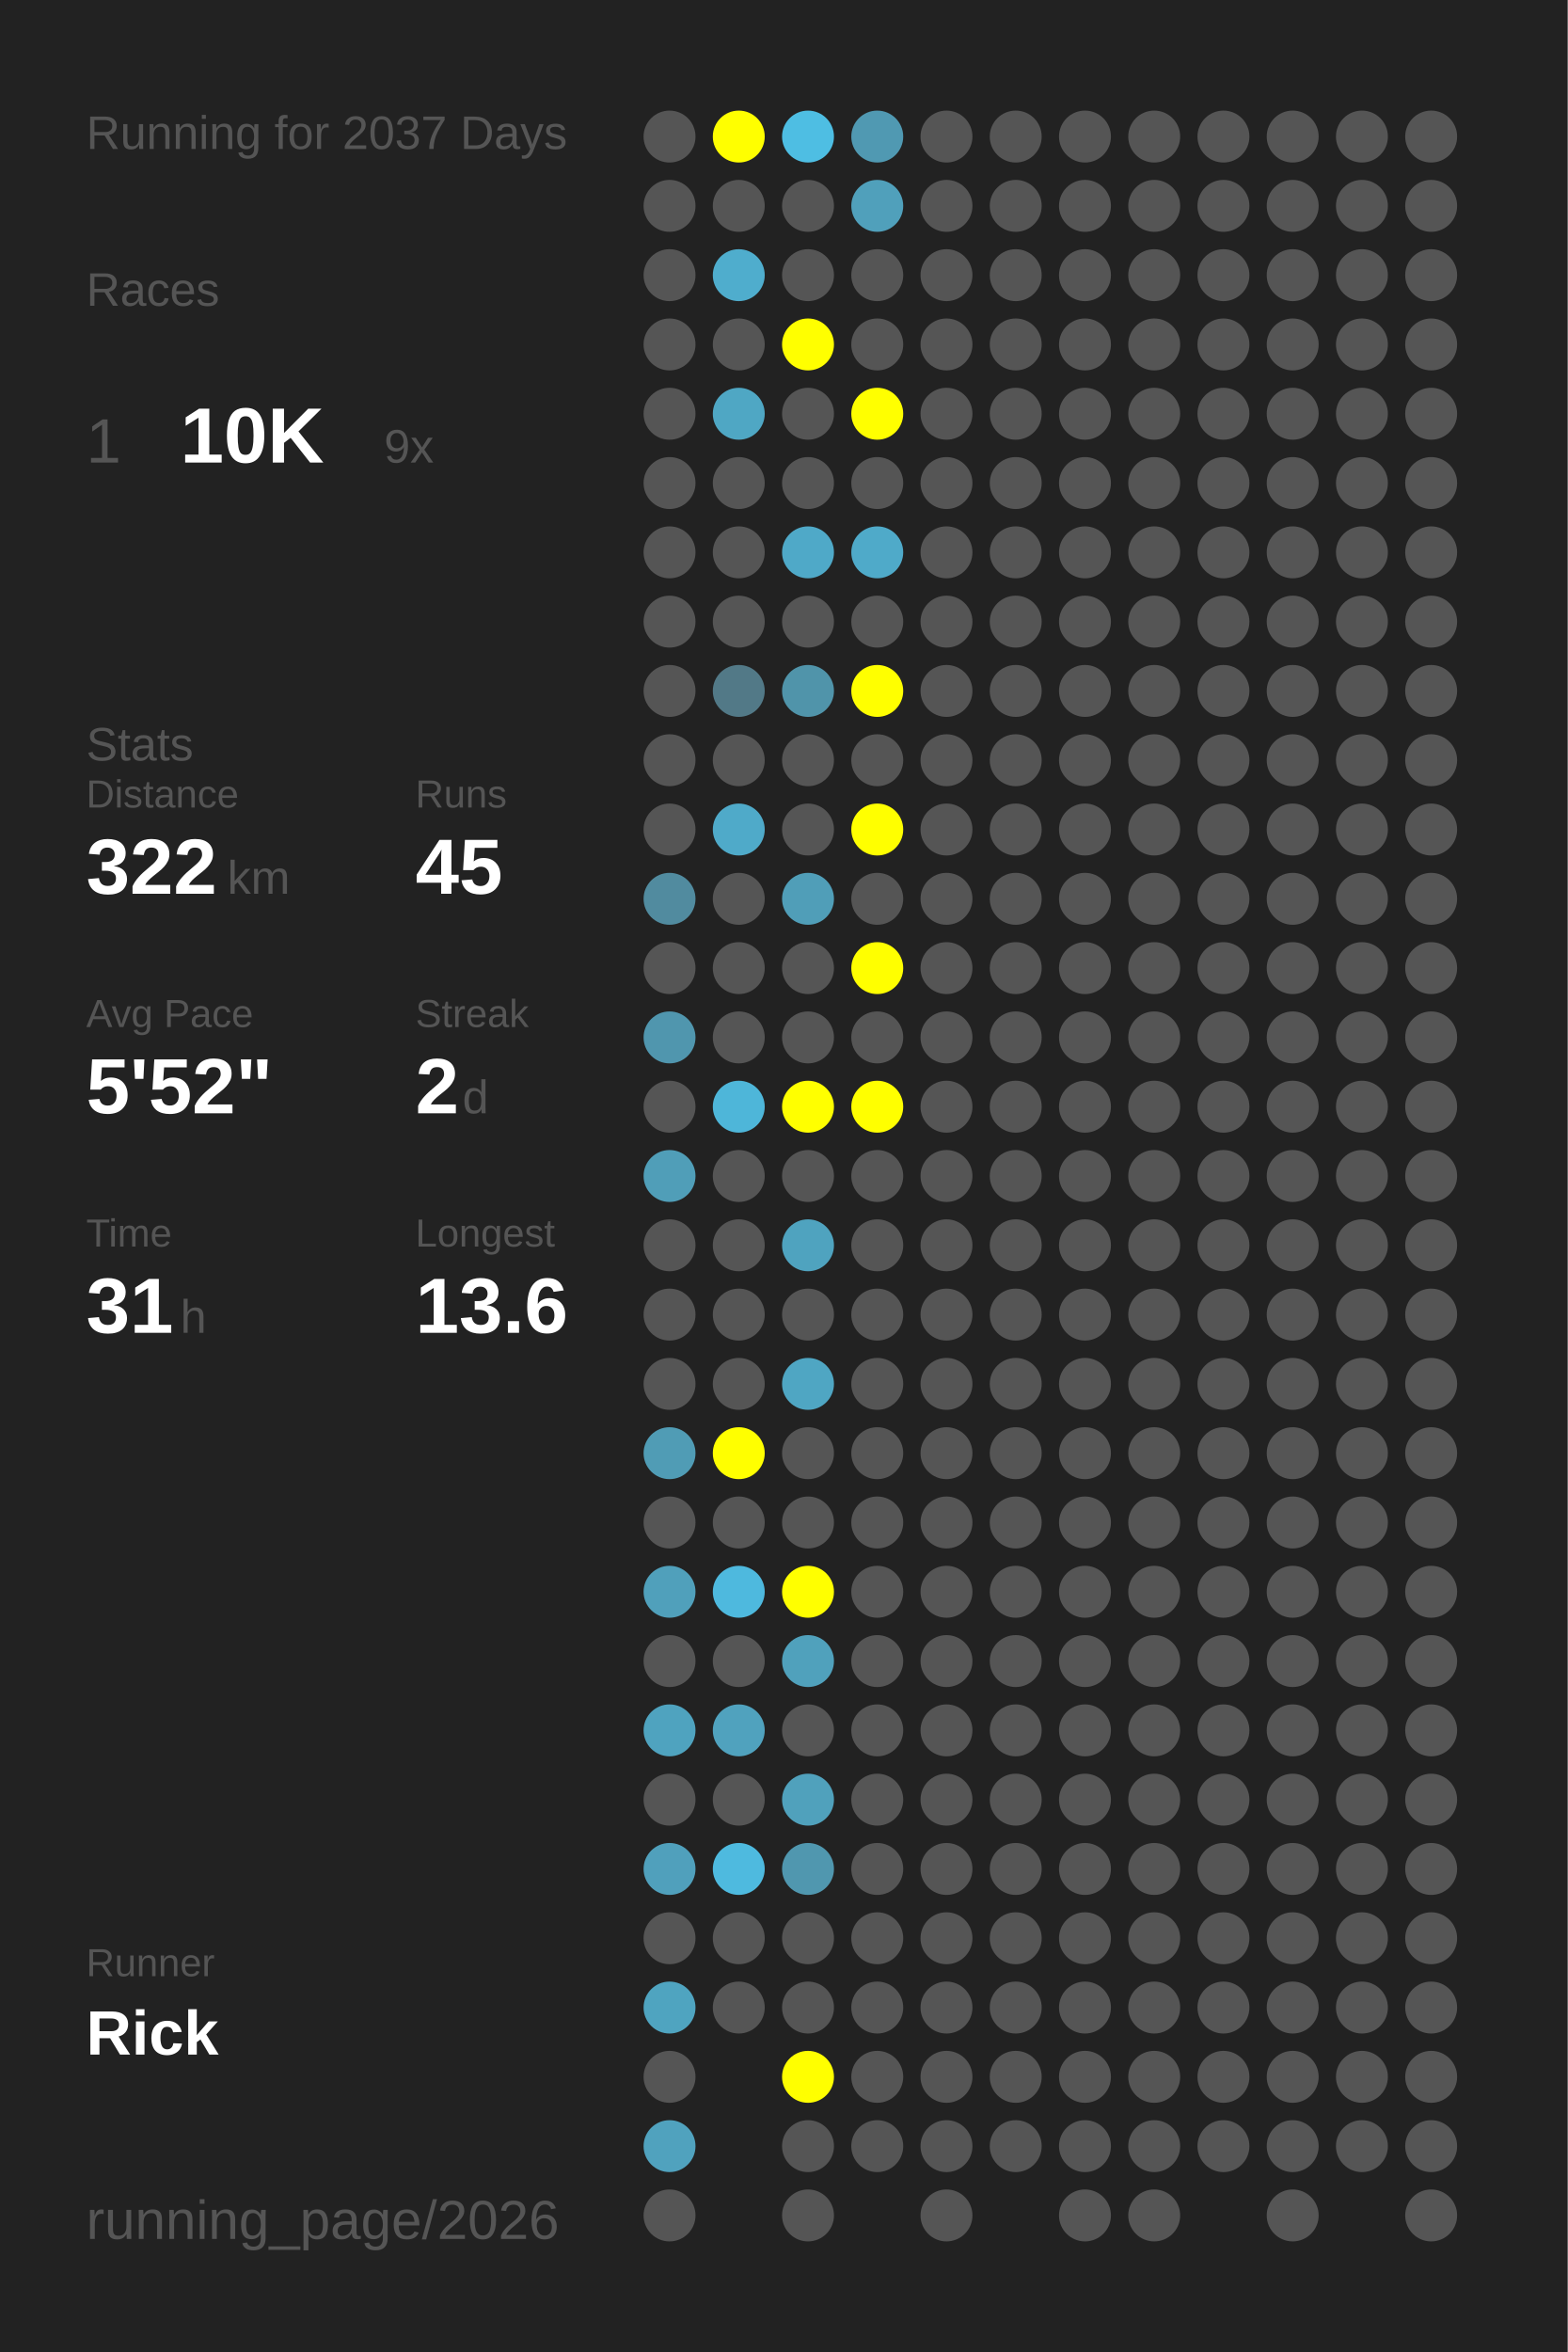
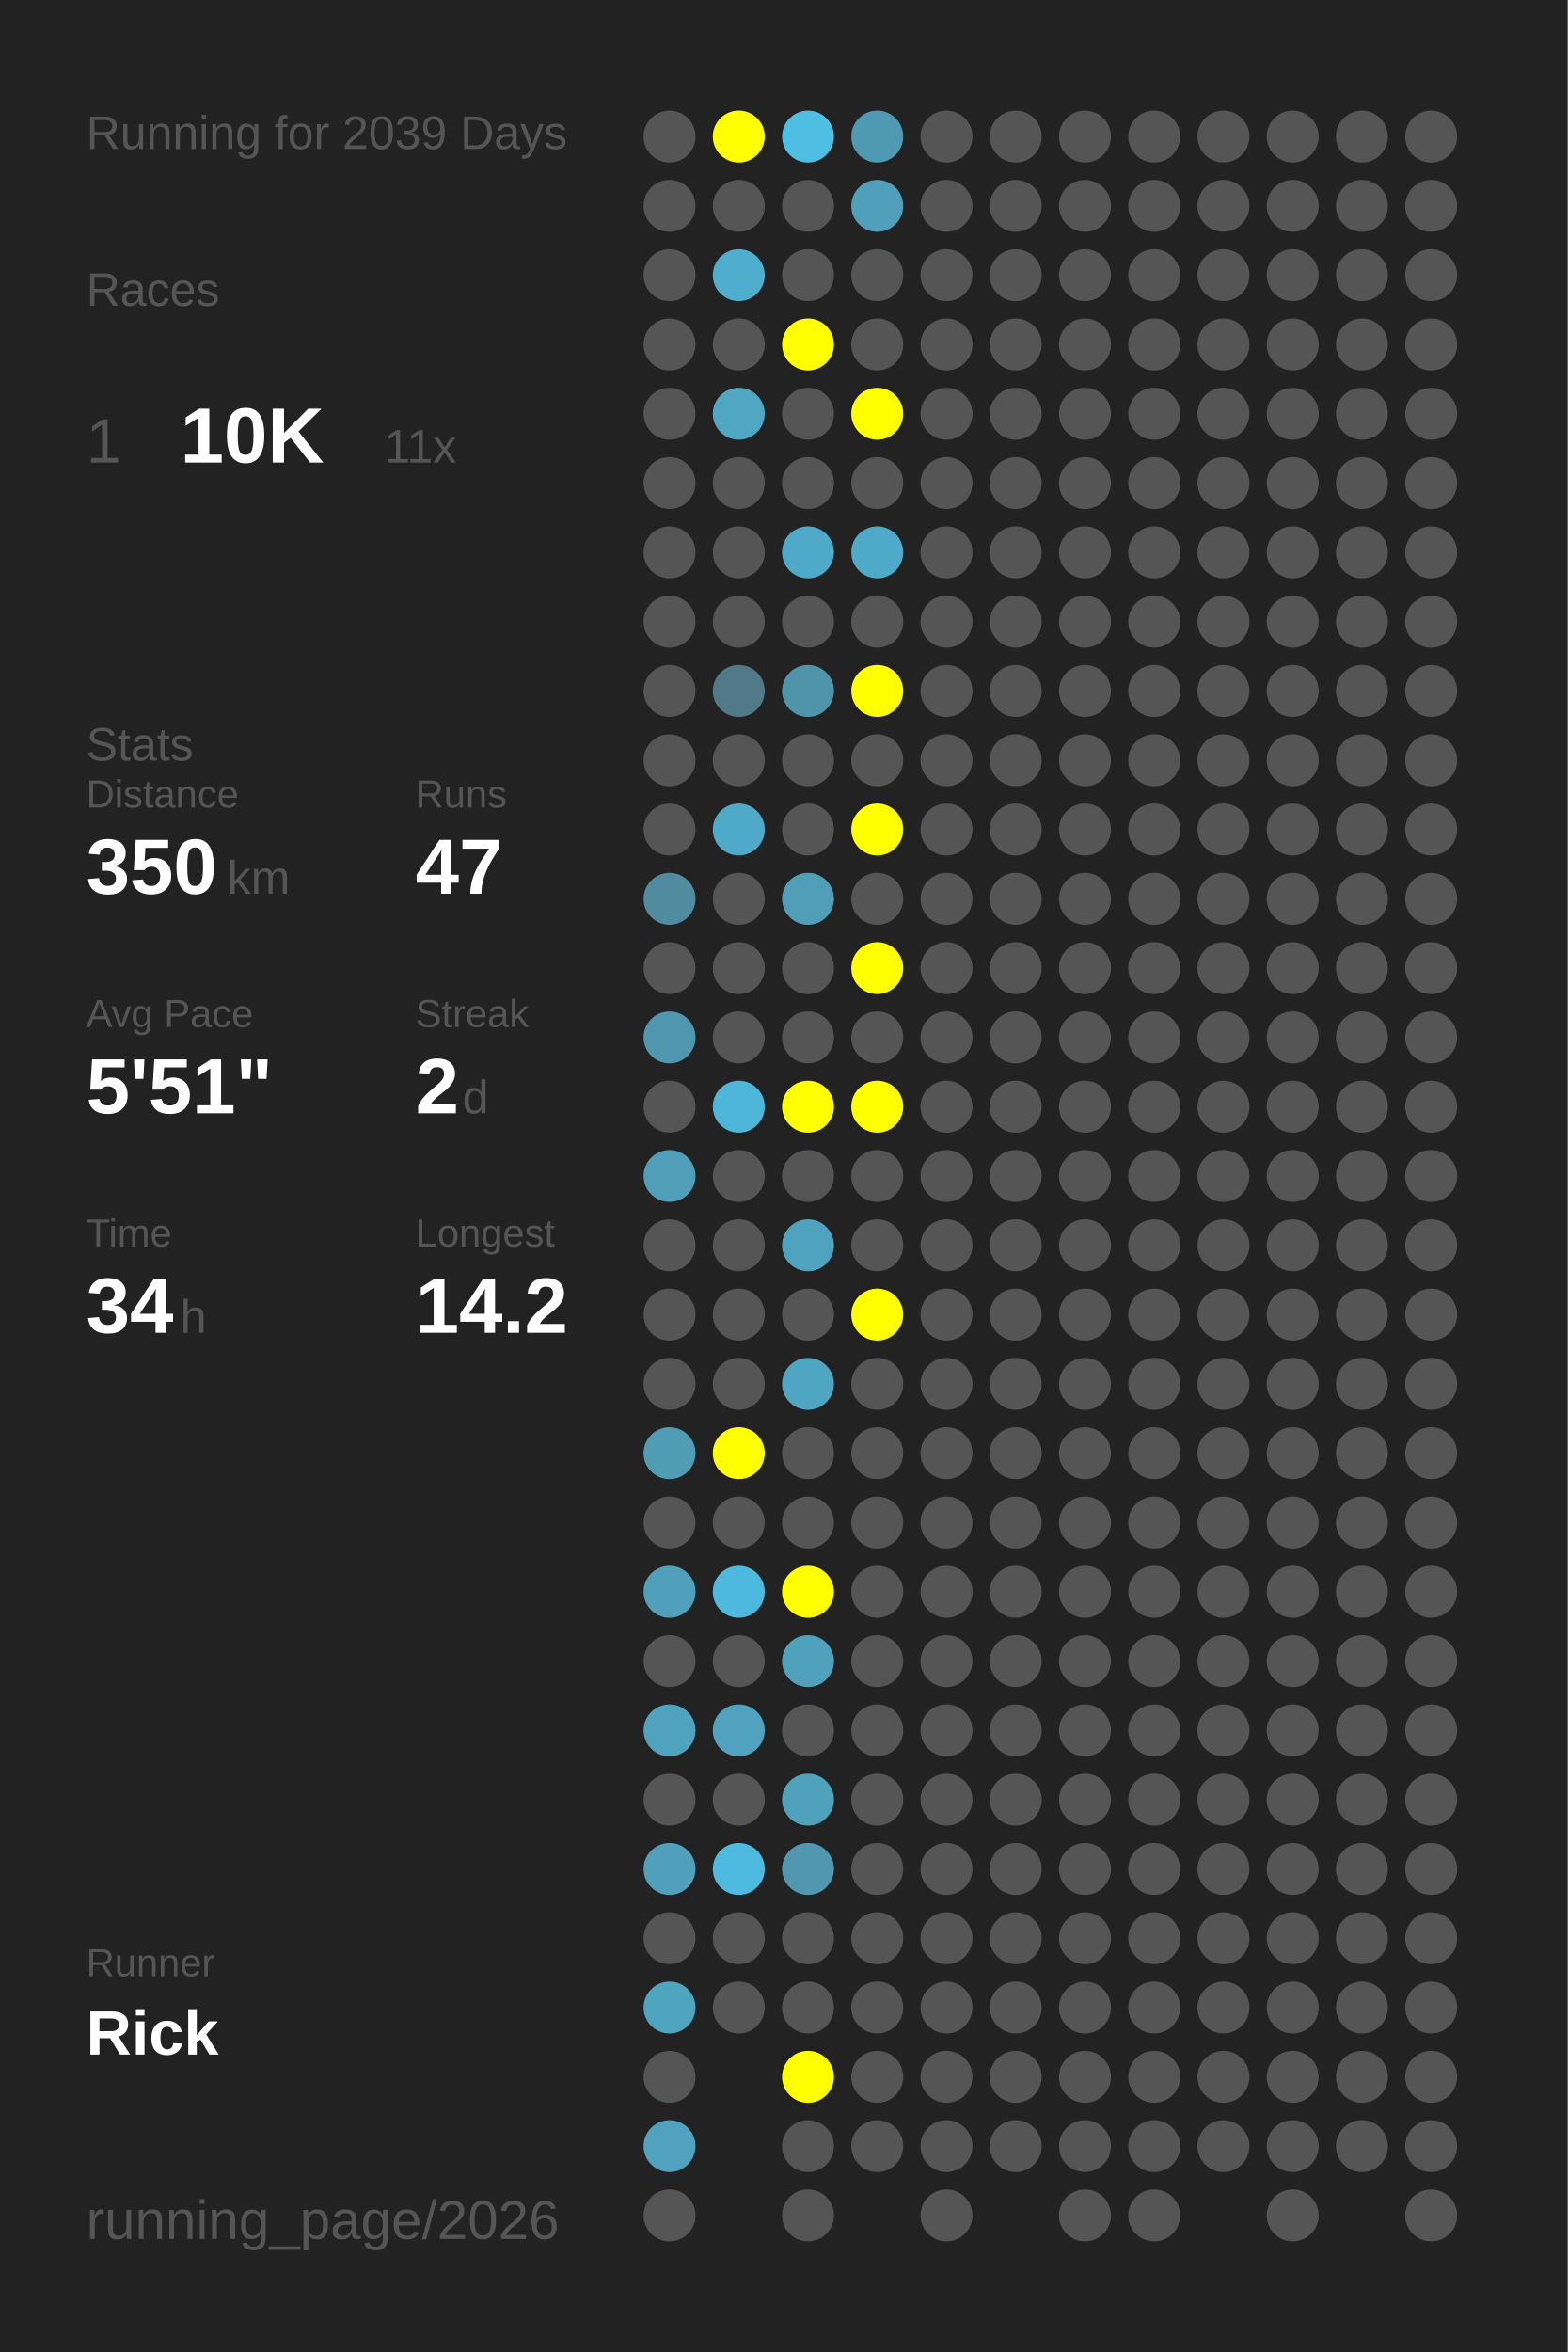
<svg xmlns="http://www.w3.org/2000/svg" baseProfile="full" height="300mm" version="1.1" viewBox="0,0,200,300" width="200mm">
  <defs />
  <rect fill="#222222" height="300" width="200" x="0" y="0" />
-   <text fill="#555555" style="font-size:6px; font-family:Arial;" x="11" y="19">Running for 2037 Days</text>
+   <text fill="#555555" style="font-size:6px; font-family:Arial;" x="11" y="19">Running for 2039 Days</text>
  <text fill="#555555" style="font-size:6px; font-family:Arial;" x="11" y="39">Races</text>
  <text fill="#555555" style="font-size:8px; font-family:Arial;" x="11" y="59">1</text>
  <text fill="#FFFFFF" style="font-size:10px; font-family:Arial; font-weight:bold;" x="23" y="59">10K</text>
-   <text fill="#555555" style="font-size:6px; font-family:Arial;" x="49" y="59">9x</text>
+   <text fill="#555555" style="font-size:6px; font-family:Arial;" x="49" y="59">11x</text>
  <text fill="#555555" style="font-size:6px; font-family:Arial;" x="11" y="97">Stats</text>
  <text fill="#555555" style="font-size:5px; font-family:Arial;" x="11" y="103">Distance</text>
-   <text fill="#FFFFFF" style="font-size:10px; font-family:Arial; font-weight:bold;" x="11" y="114">322</text>
+   <text fill="#FFFFFF" style="font-size:10px; font-family:Arial; font-weight:bold;" x="11" y="114">350</text>
  <text fill="#555555" style="font-size:6px; font-family:Arial;" x="29" y="114">km</text>
  <text fill="#555555" style="font-size:5px; font-family:Arial;" x="53" y="103">Runs</text>
-   <text fill="#FFFFFF" style="font-size:10px; font-family:Arial; font-weight:bold;" x="53" y="114">45</text>
+   <text fill="#FFFFFF" style="font-size:10px; font-family:Arial; font-weight:bold;" x="53" y="114">47</text>
  <text fill="#555555" style="font-size:5px; font-family:Arial;" x="11" y="131">Avg Pace</text>
-   <text fill="#FFFFFF" style="font-size:10px; font-family:Arial; font-weight:bold;" x="11" y="142">5'52"</text>
+   <text fill="#FFFFFF" style="font-size:10px; font-family:Arial; font-weight:bold;" x="11" y="142">5'51"</text>
  <text fill="#555555" style="font-size:5px; font-family:Arial;" x="53" y="131">Streak</text>
  <text fill="#FFFFFF" style="font-size:10px; font-family:Arial; font-weight:bold;" x="53" y="142">2</text>
  <text fill="#555555" style="font-size:6px; font-family:Arial;" x="59" y="142">d</text>
  <text fill="#555555" style="font-size:5px; font-family:Arial;" x="11" y="159">Time</text>
-   <text fill="#FFFFFF" style="font-size:10px; font-family:Arial; font-weight:bold;" x="11" y="170">31</text>
+   <text fill="#FFFFFF" style="font-size:10px; font-family:Arial; font-weight:bold;" x="11" y="170">34</text>
  <text fill="#555555" style="font-size:6px; font-family:Arial;" x="23" y="170">h</text>
  <text fill="#555555" style="font-size:5px; font-family:Arial;" x="53" y="159">Longest</text>
-   <text fill="#FFFFFF" style="font-size:10px; font-family:Arial; font-weight:bold;" x="53" y="170">13.6</text>
+   <text fill="#FFFFFF" style="font-size:10px; font-family:Arial; font-weight:bold;" x="53" y="170">14.2</text>
  <text fill="#555555" style="font-size:5px; font-family:Arial;" x="11" y="252.065">Runner</text>
  <text fill="#FFFFFF" style="font-size:8px; font-family:Arial; font-weight:bold;" x="11" y="262.065">Rick</text>
  <text fill="#555555" style="font-size:7px; font-family:Arial;" x="11" y="285.581">running_page/2026</text>
  <circle cx="85.417" cy="17.419" fill="#555555" r="3.312" />
  <circle cx="85.417" cy="26.258" fill="#555555" r="3.312" />
  <circle cx="85.417" cy="35.097" fill="#555555" r="3.312" />
  <circle cx="85.417" cy="43.935" fill="#555555" r="3.312" />
  <circle cx="85.417" cy="52.774" fill="#555555" r="3.312" />
  <circle cx="85.417" cy="61.613" fill="#555555" r="3.312" />
  <circle cx="85.417" cy="70.452" fill="#555555" r="3.312" />
  <circle cx="85.417" cy="79.29" fill="#555555" r="3.312" />
  <circle cx="85.417" cy="88.129" fill="#555555" r="3.312" />
  <circle cx="85.417" cy="96.968" fill="#555555" r="3.312" />
  <circle cx="85.417" cy="105.806" fill="#555555" r="3.312" />
  <circle cx="85.417" cy="114.645" fill="#518b9f" r="3.312" />
  <circle cx="85.417" cy="123.484" fill="#555555" r="3.312" />
  <circle cx="85.417" cy="132.323" fill="#5096ae" r="3.312" />
  <circle cx="85.417" cy="141.161" fill="#555555" r="3.312" />
  <circle cx="85.417" cy="150" fill="#509eb8" r="3.312" />
  <circle cx="85.417" cy="158.839" fill="#555555" r="3.312" />
  <circle cx="85.417" cy="167.677" fill="#555555" r="3.312" />
  <circle cx="85.417" cy="176.516" fill="#555555" r="3.312" />
  <circle cx="85.417" cy="185.355" fill="#509cb5" r="3.312" />
  <circle cx="85.417" cy="194.194" fill="#555555" r="3.312" />
  <circle cx="85.417" cy="203.032" fill="#50a0bb" r="3.312" />
  <circle cx="85.417" cy="211.871" fill="#555555" r="3.312" />
  <circle cx="85.417" cy="220.71" fill="#4fa3bf" r="3.312" />
  <circle cx="85.417" cy="229.548" fill="#555555" r="3.312" />
  <circle cx="85.417" cy="238.387" fill="#50a0bc" r="3.312" />
  <circle cx="85.417" cy="247.226" fill="#555555" r="3.312" />
  <circle cx="85.417" cy="256.065" fill="#4fa4c0" r="3.312" />
  <circle cx="85.417" cy="264.903" fill="#555555" r="3.312" />
  <circle cx="85.417" cy="273.742" fill="#50a2be" r="3.312" />
  <circle cx="85.417" cy="282.581" fill="#555555" r="3.312" />
  <circle cx="94.25" cy="17.419" fill="#FFFF00" r="3.312" />
  <circle cx="94.25" cy="26.258" fill="#555555" r="3.312" />
  <circle cx="94.25" cy="35.097" fill="#4fadcd" r="3.312" />
  <circle cx="94.25" cy="43.935" fill="#555555" r="3.312" />
  <circle cx="94.25" cy="52.774" fill="#4fa7c4" r="3.312" />
  <circle cx="94.25" cy="61.613" fill="#555555" r="3.312" />
  <circle cx="94.25" cy="70.452" fill="#555555" r="3.312" />
  <circle cx="94.25" cy="79.29" fill="#555555" r="3.312" />
  <circle cx="94.25" cy="88.129" fill="#527987" r="3.312" />
  <circle cx="94.25" cy="96.968" fill="#555555" r="3.312" />
  <circle cx="94.25" cy="105.806" fill="#4faac9" r="3.312" />
  <circle cx="94.25" cy="114.645" fill="#555555" r="3.312" />
  <circle cx="94.25" cy="123.484" fill="#555555" r="3.312" />
  <circle cx="94.25" cy="132.323" fill="#555555" r="3.312" />
  <circle cx="94.25" cy="141.161" fill="#4eb6d9" r="3.312" />
  <circle cx="94.25" cy="150" fill="#555555" r="3.312" />
  <circle cx="94.25" cy="158.839" fill="#555555" r="3.312" />
  <circle cx="94.25" cy="167.677" fill="#555555" r="3.312" />
  <circle cx="94.25" cy="176.516" fill="#555555" r="3.312" />
  <circle cx="94.25" cy="185.355" fill="#FFFF00" r="3.312" />
  <circle cx="94.25" cy="194.194" fill="#555555" r="3.312" />
  <circle cx="94.25" cy="203.032" fill="#4eb9de" r="3.312" />
  <circle cx="94.25" cy="211.871" fill="#555555" r="3.312" />
  <circle cx="94.25" cy="220.71" fill="#50a2be" r="3.312" />
  <circle cx="94.25" cy="229.548" fill="#555555" r="3.312" />
  <circle cx="94.25" cy="238.387" fill="#4ebadf" r="3.312" />
  <circle cx="94.25" cy="247.226" fill="#555555" r="3.312" />
  <circle cx="94.25" cy="256.065" fill="#555555" r="3.312" />
  <circle cx="103.083" cy="17.419" fill="#4ebee3" r="3.312" />
  <circle cx="103.083" cy="26.258" fill="#555555" r="3.312" />
  <circle cx="103.083" cy="35.097" fill="#555555" r="3.312" />
  <circle cx="103.083" cy="43.935" fill="#FFFF00" r="3.312" />
  <circle cx="103.083" cy="52.774" fill="#555555" r="3.312" />
  <circle cx="103.083" cy="61.613" fill="#555555" r="3.312" />
  <circle cx="103.083" cy="70.452" fill="#4fa9c8" r="3.312" />
  <circle cx="103.083" cy="79.29" fill="#555555" r="3.312" />
  <circle cx="103.083" cy="88.129" fill="#5094aa" r="3.312" />
  <circle cx="103.083" cy="96.968" fill="#555555" r="3.312" />
  <circle cx="103.083" cy="105.806" fill="#555555" r="3.312" />
  <circle cx="103.083" cy="114.645" fill="#509eb8" r="3.312" />
  <circle cx="103.083" cy="123.484" fill="#555555" r="3.312" />
  <circle cx="103.083" cy="132.323" fill="#555555" r="3.312" />
  <circle cx="103.083" cy="141.161" fill="#FFFF00" r="3.312" />
  <circle cx="103.083" cy="150" fill="#555555" r="3.312" />
  <circle cx="103.083" cy="158.839" fill="#4fa3bf" r="3.312" />
  <circle cx="103.083" cy="167.677" fill="#555555" r="3.312" />
  <circle cx="103.083" cy="176.516" fill="#4fa6c3" r="3.312" />
  <circle cx="103.083" cy="185.355" fill="#555555" r="3.312" />
  <circle cx="103.083" cy="194.194" fill="#555555" r="3.312" />
  <circle cx="103.083" cy="203.032" fill="#FFFF00" r="3.312" />
  <circle cx="103.083" cy="211.871" fill="#50a1bc" r="3.312" />
  <circle cx="103.083" cy="220.71" fill="#555555" r="3.312" />
  <circle cx="103.083" cy="229.548" fill="#50a1bc" r="3.312" />
  <circle cx="103.083" cy="238.387" fill="#5097af" r="3.312" />
  <circle cx="103.083" cy="247.226" fill="#555555" r="3.312" />
  <circle cx="103.083" cy="256.065" fill="#555555" r="3.312" />
  <circle cx="103.083" cy="264.903" fill="#FFFF00" r="3.312" />
  <circle cx="103.083" cy="273.742" fill="#555555" r="3.312" />
  <circle cx="103.083" cy="282.581" fill="#555555" r="3.312" />
  <circle cx="111.917" cy="17.419" fill="#5099b2" r="3.312" />
  <circle cx="111.917" cy="26.258" fill="#50a0bb" r="3.312" />
  <circle cx="111.917" cy="35.097" fill="#555555" r="3.312" />
  <circle cx="111.917" cy="43.935" fill="#555555" r="3.312" />
  <circle cx="111.917" cy="52.774" fill="#FFFF00" r="3.312" />
  <circle cx="111.917" cy="61.613" fill="#555555" r="3.312" />
  <circle cx="111.917" cy="70.452" fill="#4faac9" r="3.312" />
  <circle cx="111.917" cy="79.29" fill="#555555" r="3.312" />
  <circle cx="111.917" cy="88.129" fill="#FFFF00" r="3.312" />
  <circle cx="111.917" cy="96.968" fill="#555555" r="3.312" />
  <circle cx="111.917" cy="105.806" fill="#FFFF00" r="3.312" />
  <circle cx="111.917" cy="114.645" fill="#555555" r="3.312" />
  <circle cx="111.917" cy="123.484" fill="#FFFF00" r="3.312" />
  <circle cx="111.917" cy="132.323" fill="#555555" r="3.312" />
  <circle cx="111.917" cy="141.161" fill="#FFFF00" r="3.312" />
  <circle cx="111.917" cy="150" fill="#555555" r="3.312" />
  <circle cx="111.917" cy="158.839" fill="#555555" r="3.312" />
-   <circle cx="111.917" cy="167.677" fill="#555555" r="3.312" />
+   <circle cx="111.917" cy="167.677" fill="#FFFF00" r="3.312" />
  <circle cx="111.917" cy="176.516" fill="#555555" r="3.312" />
  <circle cx="111.917" cy="185.355" fill="#555555" r="3.312" />
  <circle cx="111.917" cy="194.194" fill="#555555" r="3.312" />
  <circle cx="111.917" cy="203.032" fill="#555555" r="3.312" />
  <circle cx="111.917" cy="211.871" fill="#555555" r="3.312" />
  <circle cx="111.917" cy="220.71" fill="#555555" r="3.312" />
  <circle cx="111.917" cy="229.548" fill="#555555" r="3.312" />
  <circle cx="111.917" cy="238.387" fill="#555555" r="3.312" />
  <circle cx="111.917" cy="247.226" fill="#555555" r="3.312" />
  <circle cx="111.917" cy="256.065" fill="#555555" r="3.312" />
  <circle cx="111.917" cy="264.903" fill="#555555" r="3.312" />
  <circle cx="111.917" cy="273.742" fill="#555555" r="3.312" />
  <circle cx="120.75" cy="17.419" fill="#555555" r="3.312" />
  <circle cx="120.75" cy="26.258" fill="#555555" r="3.312" />
  <circle cx="120.75" cy="35.097" fill="#555555" r="3.312" />
  <circle cx="120.75" cy="43.935" fill="#555555" r="3.312" />
  <circle cx="120.75" cy="52.774" fill="#555555" r="3.312" />
  <circle cx="120.75" cy="61.613" fill="#555555" r="3.312" />
  <circle cx="120.75" cy="70.452" fill="#555555" r="3.312" />
  <circle cx="120.75" cy="79.29" fill="#555555" r="3.312" />
  <circle cx="120.75" cy="88.129" fill="#555555" r="3.312" />
  <circle cx="120.75" cy="96.968" fill="#555555" r="3.312" />
  <circle cx="120.75" cy="105.806" fill="#555555" r="3.312" />
  <circle cx="120.75" cy="114.645" fill="#555555" r="3.312" />
  <circle cx="120.75" cy="123.484" fill="#555555" r="3.312" />
  <circle cx="120.75" cy="132.323" fill="#555555" r="3.312" />
  <circle cx="120.75" cy="141.161" fill="#555555" r="3.312" />
  <circle cx="120.75" cy="150" fill="#555555" r="3.312" />
  <circle cx="120.75" cy="158.839" fill="#555555" r="3.312" />
  <circle cx="120.75" cy="167.677" fill="#555555" r="3.312" />
  <circle cx="120.75" cy="176.516" fill="#555555" r="3.312" />
  <circle cx="120.75" cy="185.355" fill="#555555" r="3.312" />
  <circle cx="120.75" cy="194.194" fill="#555555" r="3.312" />
  <circle cx="120.75" cy="203.032" fill="#555555" r="3.312" />
  <circle cx="120.75" cy="211.871" fill="#555555" r="3.312" />
  <circle cx="120.75" cy="220.71" fill="#555555" r="3.312" />
  <circle cx="120.75" cy="229.548" fill="#555555" r="3.312" />
  <circle cx="120.75" cy="238.387" fill="#555555" r="3.312" />
  <circle cx="120.75" cy="247.226" fill="#555555" r="3.312" />
  <circle cx="120.75" cy="256.065" fill="#555555" r="3.312" />
  <circle cx="120.75" cy="264.903" fill="#555555" r="3.312" />
  <circle cx="120.75" cy="273.742" fill="#555555" r="3.312" />
  <circle cx="120.75" cy="282.581" fill="#555555" r="3.312" />
  <circle cx="129.583" cy="17.419" fill="#555555" r="3.312" />
  <circle cx="129.583" cy="26.258" fill="#555555" r="3.312" />
  <circle cx="129.583" cy="35.097" fill="#555555" r="3.312" />
  <circle cx="129.583" cy="43.935" fill="#555555" r="3.312" />
  <circle cx="129.583" cy="52.774" fill="#555555" r="3.312" />
  <circle cx="129.583" cy="61.613" fill="#555555" r="3.312" />
  <circle cx="129.583" cy="70.452" fill="#555555" r="3.312" />
  <circle cx="129.583" cy="79.29" fill="#555555" r="3.312" />
  <circle cx="129.583" cy="88.129" fill="#555555" r="3.312" />
  <circle cx="129.583" cy="96.968" fill="#555555" r="3.312" />
  <circle cx="129.583" cy="105.806" fill="#555555" r="3.312" />
  <circle cx="129.583" cy="114.645" fill="#555555" r="3.312" />
  <circle cx="129.583" cy="123.484" fill="#555555" r="3.312" />
  <circle cx="129.583" cy="132.323" fill="#555555" r="3.312" />
  <circle cx="129.583" cy="141.161" fill="#555555" r="3.312" />
  <circle cx="129.583" cy="150" fill="#555555" r="3.312" />
  <circle cx="129.583" cy="158.839" fill="#555555" r="3.312" />
  <circle cx="129.583" cy="167.677" fill="#555555" r="3.312" />
  <circle cx="129.583" cy="176.516" fill="#555555" r="3.312" />
  <circle cx="129.583" cy="185.355" fill="#555555" r="3.312" />
  <circle cx="129.583" cy="194.194" fill="#555555" r="3.312" />
  <circle cx="129.583" cy="203.032" fill="#555555" r="3.312" />
  <circle cx="129.583" cy="211.871" fill="#555555" r="3.312" />
  <circle cx="129.583" cy="220.71" fill="#555555" r="3.312" />
  <circle cx="129.583" cy="229.548" fill="#555555" r="3.312" />
  <circle cx="129.583" cy="238.387" fill="#555555" r="3.312" />
  <circle cx="129.583" cy="247.226" fill="#555555" r="3.312" />
  <circle cx="129.583" cy="256.065" fill="#555555" r="3.312" />
  <circle cx="129.583" cy="264.903" fill="#555555" r="3.312" />
  <circle cx="129.583" cy="273.742" fill="#555555" r="3.312" />
  <circle cx="138.417" cy="17.419" fill="#555555" r="3.312" />
  <circle cx="138.417" cy="26.258" fill="#555555" r="3.312" />
  <circle cx="138.417" cy="35.097" fill="#555555" r="3.312" />
  <circle cx="138.417" cy="43.935" fill="#555555" r="3.312" />
  <circle cx="138.417" cy="52.774" fill="#555555" r="3.312" />
  <circle cx="138.417" cy="61.613" fill="#555555" r="3.312" />
  <circle cx="138.417" cy="70.452" fill="#555555" r="3.312" />
  <circle cx="138.417" cy="79.29" fill="#555555" r="3.312" />
  <circle cx="138.417" cy="88.129" fill="#555555" r="3.312" />
  <circle cx="138.417" cy="96.968" fill="#555555" r="3.312" />
  <circle cx="138.417" cy="105.806" fill="#555555" r="3.312" />
  <circle cx="138.417" cy="114.645" fill="#555555" r="3.312" />
  <circle cx="138.417" cy="123.484" fill="#555555" r="3.312" />
  <circle cx="138.417" cy="132.323" fill="#555555" r="3.312" />
  <circle cx="138.417" cy="141.161" fill="#555555" r="3.312" />
  <circle cx="138.417" cy="150" fill="#555555" r="3.312" />
  <circle cx="138.417" cy="158.839" fill="#555555" r="3.312" />
  <circle cx="138.417" cy="167.677" fill="#555555" r="3.312" />
  <circle cx="138.417" cy="176.516" fill="#555555" r="3.312" />
  <circle cx="138.417" cy="185.355" fill="#555555" r="3.312" />
  <circle cx="138.417" cy="194.194" fill="#555555" r="3.312" />
  <circle cx="138.417" cy="203.032" fill="#555555" r="3.312" />
  <circle cx="138.417" cy="211.871" fill="#555555" r="3.312" />
  <circle cx="138.417" cy="220.71" fill="#555555" r="3.312" />
  <circle cx="138.417" cy="229.548" fill="#555555" r="3.312" />
  <circle cx="138.417" cy="238.387" fill="#555555" r="3.312" />
  <circle cx="138.417" cy="247.226" fill="#555555" r="3.312" />
  <circle cx="138.417" cy="256.065" fill="#555555" r="3.312" />
  <circle cx="138.417" cy="264.903" fill="#555555" r="3.312" />
  <circle cx="138.417" cy="273.742" fill="#555555" r="3.312" />
  <circle cx="138.417" cy="282.581" fill="#555555" r="3.312" />
  <circle cx="147.25" cy="17.419" fill="#555555" r="3.312" />
  <circle cx="147.25" cy="26.258" fill="#555555" r="3.312" />
  <circle cx="147.25" cy="35.097" fill="#555555" r="3.312" />
  <circle cx="147.25" cy="43.935" fill="#555555" r="3.312" />
  <circle cx="147.25" cy="52.774" fill="#555555" r="3.312" />
  <circle cx="147.25" cy="61.613" fill="#555555" r="3.312" />
  <circle cx="147.25" cy="70.452" fill="#555555" r="3.312" />
  <circle cx="147.25" cy="79.29" fill="#555555" r="3.312" />
  <circle cx="147.25" cy="88.129" fill="#555555" r="3.312" />
  <circle cx="147.25" cy="96.968" fill="#555555" r="3.312" />
  <circle cx="147.25" cy="105.806" fill="#555555" r="3.312" />
  <circle cx="147.25" cy="114.645" fill="#555555" r="3.312" />
  <circle cx="147.25" cy="123.484" fill="#555555" r="3.312" />
  <circle cx="147.25" cy="132.323" fill="#555555" r="3.312" />
  <circle cx="147.25" cy="141.161" fill="#555555" r="3.312" />
  <circle cx="147.25" cy="150" fill="#555555" r="3.312" />
  <circle cx="147.25" cy="158.839" fill="#555555" r="3.312" />
  <circle cx="147.25" cy="167.677" fill="#555555" r="3.312" />
  <circle cx="147.25" cy="176.516" fill="#555555" r="3.312" />
  <circle cx="147.25" cy="185.355" fill="#555555" r="3.312" />
  <circle cx="147.25" cy="194.194" fill="#555555" r="3.312" />
  <circle cx="147.25" cy="203.032" fill="#555555" r="3.312" />
  <circle cx="147.25" cy="211.871" fill="#555555" r="3.312" />
  <circle cx="147.25" cy="220.71" fill="#555555" r="3.312" />
  <circle cx="147.25" cy="229.548" fill="#555555" r="3.312" />
  <circle cx="147.25" cy="238.387" fill="#555555" r="3.312" />
  <circle cx="147.25" cy="247.226" fill="#555555" r="3.312" />
  <circle cx="147.25" cy="256.065" fill="#555555" r="3.312" />
  <circle cx="147.25" cy="264.903" fill="#555555" r="3.312" />
  <circle cx="147.25" cy="273.742" fill="#555555" r="3.312" />
  <circle cx="147.25" cy="282.581" fill="#555555" r="3.312" />
  <circle cx="156.083" cy="17.419" fill="#555555" r="3.312" />
  <circle cx="156.083" cy="26.258" fill="#555555" r="3.312" />
  <circle cx="156.083" cy="35.097" fill="#555555" r="3.312" />
  <circle cx="156.083" cy="43.935" fill="#555555" r="3.312" />
  <circle cx="156.083" cy="52.774" fill="#555555" r="3.312" />
  <circle cx="156.083" cy="61.613" fill="#555555" r="3.312" />
  <circle cx="156.083" cy="70.452" fill="#555555" r="3.312" />
  <circle cx="156.083" cy="79.29" fill="#555555" r="3.312" />
  <circle cx="156.083" cy="88.129" fill="#555555" r="3.312" />
  <circle cx="156.083" cy="96.968" fill="#555555" r="3.312" />
  <circle cx="156.083" cy="105.806" fill="#555555" r="3.312" />
  <circle cx="156.083" cy="114.645" fill="#555555" r="3.312" />
  <circle cx="156.083" cy="123.484" fill="#555555" r="3.312" />
  <circle cx="156.083" cy="132.323" fill="#555555" r="3.312" />
  <circle cx="156.083" cy="141.161" fill="#555555" r="3.312" />
  <circle cx="156.083" cy="150" fill="#555555" r="3.312" />
  <circle cx="156.083" cy="158.839" fill="#555555" r="3.312" />
  <circle cx="156.083" cy="167.677" fill="#555555" r="3.312" />
  <circle cx="156.083" cy="176.516" fill="#555555" r="3.312" />
  <circle cx="156.083" cy="185.355" fill="#555555" r="3.312" />
  <circle cx="156.083" cy="194.194" fill="#555555" r="3.312" />
  <circle cx="156.083" cy="203.032" fill="#555555" r="3.312" />
  <circle cx="156.083" cy="211.871" fill="#555555" r="3.312" />
  <circle cx="156.083" cy="220.71" fill="#555555" r="3.312" />
  <circle cx="156.083" cy="229.548" fill="#555555" r="3.312" />
  <circle cx="156.083" cy="238.387" fill="#555555" r="3.312" />
  <circle cx="156.083" cy="247.226" fill="#555555" r="3.312" />
  <circle cx="156.083" cy="256.065" fill="#555555" r="3.312" />
  <circle cx="156.083" cy="264.903" fill="#555555" r="3.312" />
  <circle cx="156.083" cy="273.742" fill="#555555" r="3.312" />
  <circle cx="164.917" cy="17.419" fill="#555555" r="3.312" />
  <circle cx="164.917" cy="26.258" fill="#555555" r="3.312" />
  <circle cx="164.917" cy="35.097" fill="#555555" r="3.312" />
  <circle cx="164.917" cy="43.935" fill="#555555" r="3.312" />
  <circle cx="164.917" cy="52.774" fill="#555555" r="3.312" />
  <circle cx="164.917" cy="61.613" fill="#555555" r="3.312" />
  <circle cx="164.917" cy="70.452" fill="#555555" r="3.312" />
  <circle cx="164.917" cy="79.29" fill="#555555" r="3.312" />
  <circle cx="164.917" cy="88.129" fill="#555555" r="3.312" />
  <circle cx="164.917" cy="96.968" fill="#555555" r="3.312" />
  <circle cx="164.917" cy="105.806" fill="#555555" r="3.312" />
  <circle cx="164.917" cy="114.645" fill="#555555" r="3.312" />
  <circle cx="164.917" cy="123.484" fill="#555555" r="3.312" />
  <circle cx="164.917" cy="132.323" fill="#555555" r="3.312" />
  <circle cx="164.917" cy="141.161" fill="#555555" r="3.312" />
  <circle cx="164.917" cy="150" fill="#555555" r="3.312" />
  <circle cx="164.917" cy="158.839" fill="#555555" r="3.312" />
  <circle cx="164.917" cy="167.677" fill="#555555" r="3.312" />
  <circle cx="164.917" cy="176.516" fill="#555555" r="3.312" />
  <circle cx="164.917" cy="185.355" fill="#555555" r="3.312" />
  <circle cx="164.917" cy="194.194" fill="#555555" r="3.312" />
  <circle cx="164.917" cy="203.032" fill="#555555" r="3.312" />
  <circle cx="164.917" cy="211.871" fill="#555555" r="3.312" />
  <circle cx="164.917" cy="220.71" fill="#555555" r="3.312" />
  <circle cx="164.917" cy="229.548" fill="#555555" r="3.312" />
  <circle cx="164.917" cy="238.387" fill="#555555" r="3.312" />
  <circle cx="164.917" cy="247.226" fill="#555555" r="3.312" />
  <circle cx="164.917" cy="256.065" fill="#555555" r="3.312" />
  <circle cx="164.917" cy="264.903" fill="#555555" r="3.312" />
  <circle cx="164.917" cy="273.742" fill="#555555" r="3.312" />
  <circle cx="164.917" cy="282.581" fill="#555555" r="3.312" />
  <circle cx="173.75" cy="17.419" fill="#555555" r="3.312" />
  <circle cx="173.75" cy="26.258" fill="#555555" r="3.312" />
  <circle cx="173.75" cy="35.097" fill="#555555" r="3.312" />
  <circle cx="173.75" cy="43.935" fill="#555555" r="3.312" />
  <circle cx="173.75" cy="52.774" fill="#555555" r="3.312" />
  <circle cx="173.75" cy="61.613" fill="#555555" r="3.312" />
  <circle cx="173.75" cy="70.452" fill="#555555" r="3.312" />
  <circle cx="173.75" cy="79.29" fill="#555555" r="3.312" />
  <circle cx="173.75" cy="88.129" fill="#555555" r="3.312" />
  <circle cx="173.75" cy="96.968" fill="#555555" r="3.312" />
  <circle cx="173.75" cy="105.806" fill="#555555" r="3.312" />
  <circle cx="173.75" cy="114.645" fill="#555555" r="3.312" />
  <circle cx="173.75" cy="123.484" fill="#555555" r="3.312" />
  <circle cx="173.75" cy="132.323" fill="#555555" r="3.312" />
  <circle cx="173.75" cy="141.161" fill="#555555" r="3.312" />
  <circle cx="173.75" cy="150" fill="#555555" r="3.312" />
  <circle cx="173.75" cy="158.839" fill="#555555" r="3.312" />
  <circle cx="173.75" cy="167.677" fill="#555555" r="3.312" />
  <circle cx="173.75" cy="176.516" fill="#555555" r="3.312" />
  <circle cx="173.75" cy="185.355" fill="#555555" r="3.312" />
  <circle cx="173.75" cy="194.194" fill="#555555" r="3.312" />
  <circle cx="173.75" cy="203.032" fill="#555555" r="3.312" />
  <circle cx="173.75" cy="211.871" fill="#555555" r="3.312" />
  <circle cx="173.75" cy="220.71" fill="#555555" r="3.312" />
  <circle cx="173.75" cy="229.548" fill="#555555" r="3.312" />
  <circle cx="173.75" cy="238.387" fill="#555555" r="3.312" />
  <circle cx="173.75" cy="247.226" fill="#555555" r="3.312" />
  <circle cx="173.75" cy="256.065" fill="#555555" r="3.312" />
  <circle cx="173.75" cy="264.903" fill="#555555" r="3.312" />
  <circle cx="173.75" cy="273.742" fill="#555555" r="3.312" />
  <circle cx="182.583" cy="17.419" fill="#555555" r="3.312" />
  <circle cx="182.583" cy="26.258" fill="#555555" r="3.312" />
  <circle cx="182.583" cy="35.097" fill="#555555" r="3.312" />
  <circle cx="182.583" cy="43.935" fill="#555555" r="3.312" />
  <circle cx="182.583" cy="52.774" fill="#555555" r="3.312" />
  <circle cx="182.583" cy="61.613" fill="#555555" r="3.312" />
  <circle cx="182.583" cy="70.452" fill="#555555" r="3.312" />
  <circle cx="182.583" cy="79.29" fill="#555555" r="3.312" />
  <circle cx="182.583" cy="88.129" fill="#555555" r="3.312" />
  <circle cx="182.583" cy="96.968" fill="#555555" r="3.312" />
  <circle cx="182.583" cy="105.806" fill="#555555" r="3.312" />
  <circle cx="182.583" cy="114.645" fill="#555555" r="3.312" />
  <circle cx="182.583" cy="123.484" fill="#555555" r="3.312" />
  <circle cx="182.583" cy="132.323" fill="#555555" r="3.312" />
  <circle cx="182.583" cy="141.161" fill="#555555" r="3.312" />
  <circle cx="182.583" cy="150" fill="#555555" r="3.312" />
  <circle cx="182.583" cy="158.839" fill="#555555" r="3.312" />
  <circle cx="182.583" cy="167.677" fill="#555555" r="3.312" />
  <circle cx="182.583" cy="176.516" fill="#555555" r="3.312" />
  <circle cx="182.583" cy="185.355" fill="#555555" r="3.312" />
  <circle cx="182.583" cy="194.194" fill="#555555" r="3.312" />
  <circle cx="182.583" cy="203.032" fill="#555555" r="3.312" />
  <circle cx="182.583" cy="211.871" fill="#555555" r="3.312" />
  <circle cx="182.583" cy="220.71" fill="#555555" r="3.312" />
  <circle cx="182.583" cy="229.548" fill="#555555" r="3.312" />
  <circle cx="182.583" cy="238.387" fill="#555555" r="3.312" />
  <circle cx="182.583" cy="247.226" fill="#555555" r="3.312" />
  <circle cx="182.583" cy="256.065" fill="#555555" r="3.312" />
  <circle cx="182.583" cy="264.903" fill="#555555" r="3.312" />
  <circle cx="182.583" cy="273.742" fill="#555555" r="3.312" />
  <circle cx="182.583" cy="282.581" fill="#555555" r="3.312" />
</svg>
